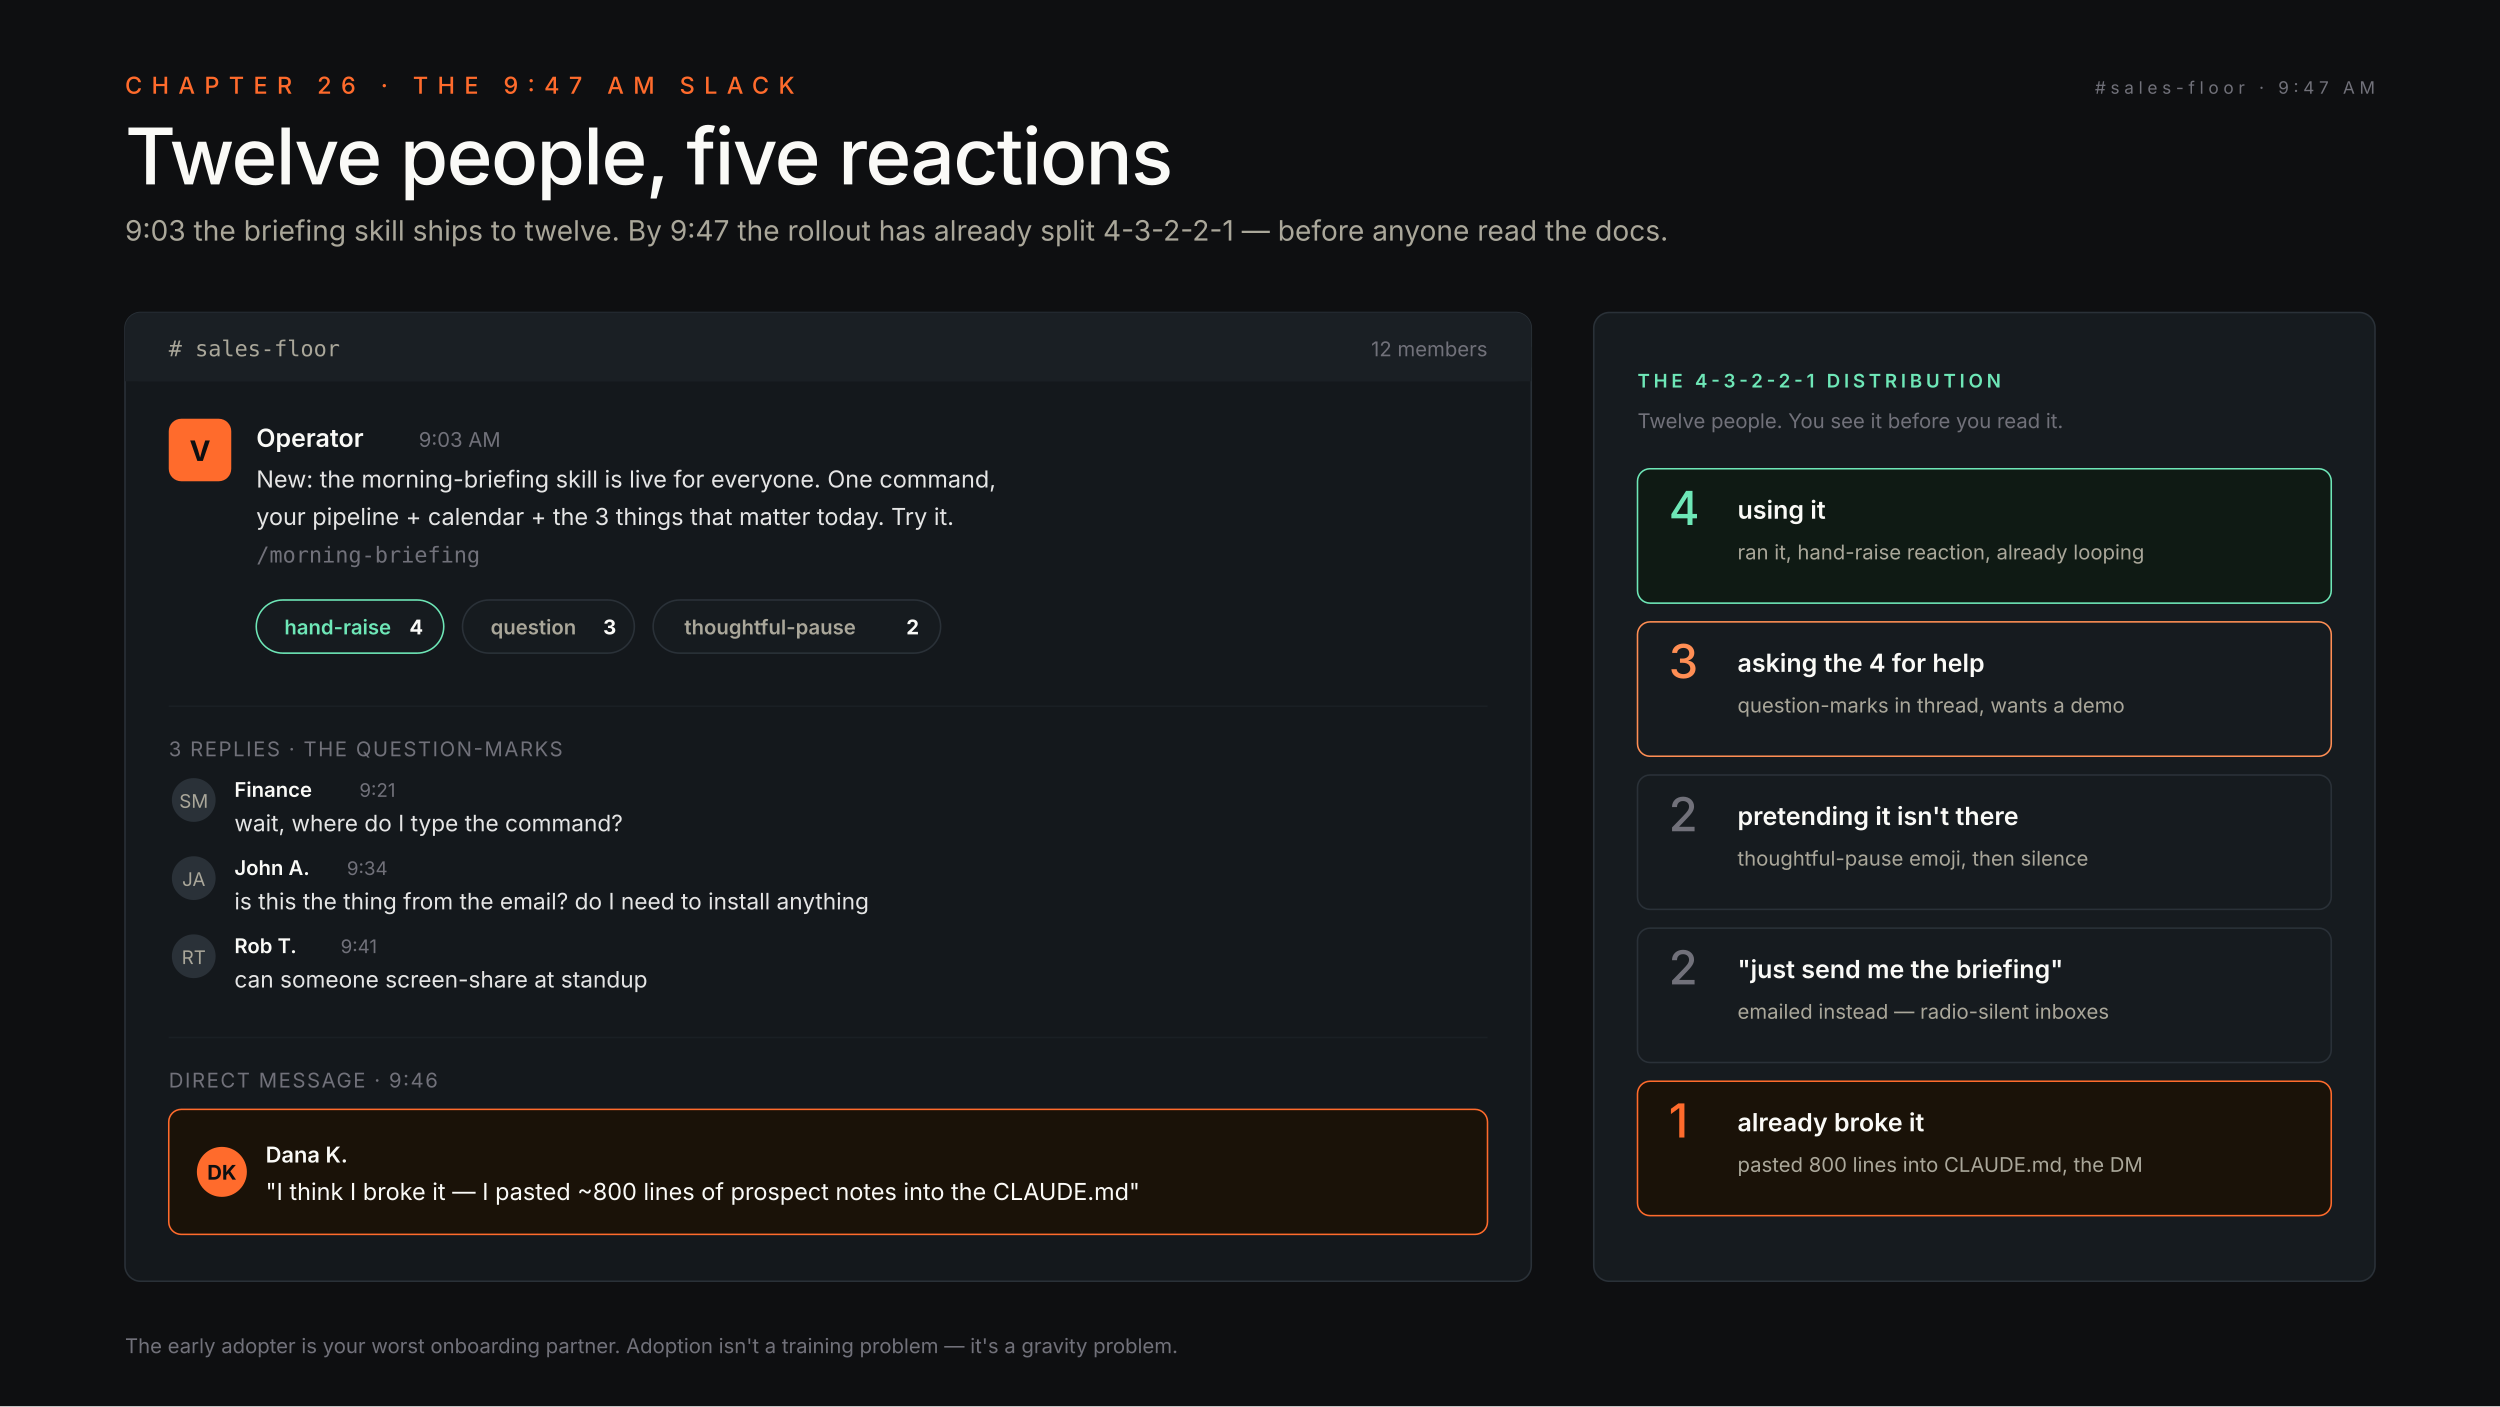
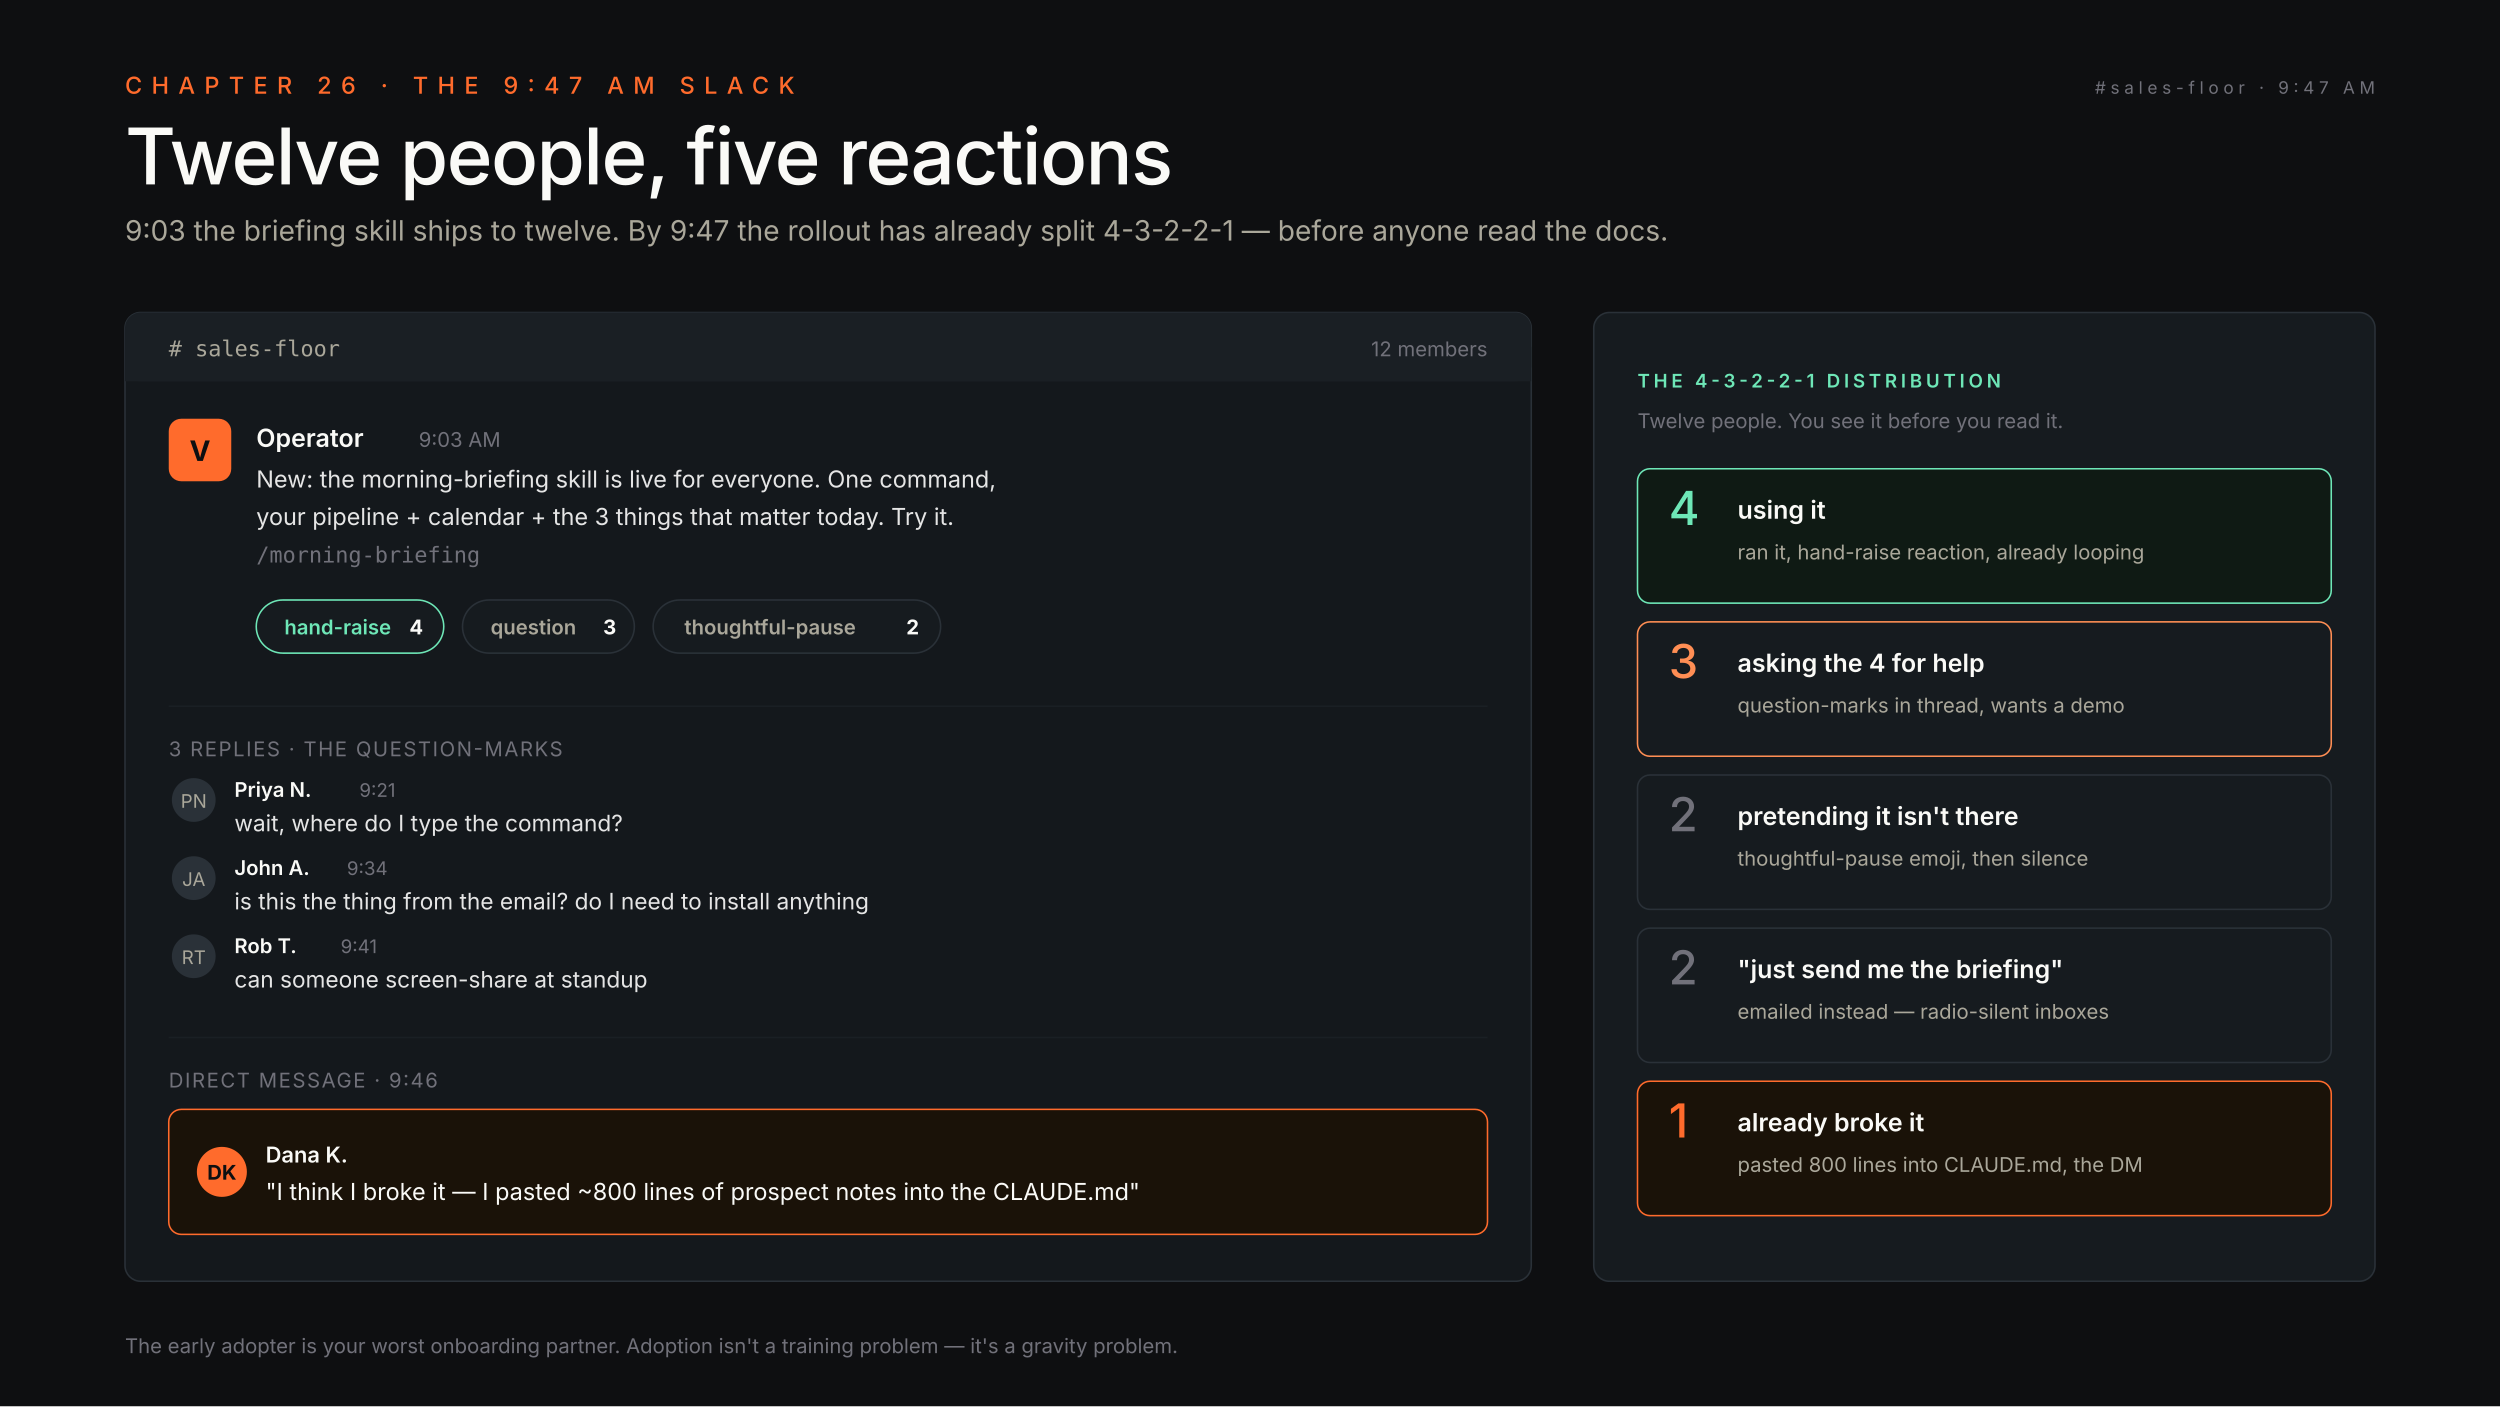
<svg xmlns="http://www.w3.org/2000/svg" viewBox="0 0 1600 900" width="1600" height="900" font-family="Inter, system-ui, sans-serif">
  <rect width="1600" height="900" fill="#0E0F11" />
  <text x="80" y="60" fill="#FF6B2C" font-size="15" letter-spacing="6" font-weight="500">CHAPTER 26 · THE 9:47 AM SLACK</text>
  <text x="80" y="118" fill="#FAFAF7" font-size="50" font-weight="500" font-family="Source Serif 4, Georgia, serif" letter-spacing="-1">Twelve people, five reactions</text>
  <text x="80" y="154" fill="#AAA79A" font-size="18">9:03 the briefing skill ships to twelve. By 9:47 the rollout has already split 4-3-2-2-1 — before anyone read the docs.</text>
  <text x="1520" y="60" fill="#71717A" font-size="11" letter-spacing="3" text-anchor="end">#sales-floor · 9:47 AM</text>
  <g transform="translate(80, 200)">
    <rect x="0" y="0" width="900" height="620" fill="#14181C" stroke="#2A3138" stroke-width="1" rx="10" />
    <rect x="0" y="0" width="900" height="44" fill="#1A1F24" rx="10" />
    <rect x="0" y="22" width="900" height="22" fill="#1A1F24" />
    <text x="28" y="28" fill="#AAA79A" font-size="14" font-family="JetBrains Mono, monospace"># sales-floor</text>
    <text x="872" y="28" fill="#71717A" font-size="13" text-anchor="end">12 members</text>
    <rect x="28" y="68" width="40" height="40" rx="8" fill="#FF6B2C" />
    <text x="48" y="95" fill="#0E0F11" font-size="18" font-weight="700" text-anchor="middle" font-family="Source Serif 4, Georgia, serif">V</text>
    <text x="84" y="86" fill="#FAFAF7" font-size="16" font-weight="600">Operator</text>
    <text x="188" y="86" fill="#71717A" font-size="13">9:03 AM</text>
    <text x="84" y="112" fill="#E5E5E5" font-size="15">New: the morning-briefing skill is live for everyone. One command,</text>
    <text x="84" y="136" fill="#E5E5E5" font-size="15">your pipeline + calendar + the 3 things that matter today. Try it.</text>
    <text x="84" y="160" fill="#71717A" font-size="14" font-family="JetBrains Mono, monospace">/morning-briefing</text>
    <g transform="translate(84, 184)">
      <rect x="0" y="0" width="120" height="34" rx="17" fill="#161B1F" stroke="#6EE7B7" stroke-width="1" />
      <text x="18" y="22" fill="#6EE7B7" font-size="13" font-weight="600">hand-raise</text>
      <text x="98" y="22" fill="#FAFAF7" font-size="13" font-weight="700">4</text>
      <rect x="132" y="0" width="110" height="34" rx="17" fill="#161B1F" stroke="#2A3138" stroke-width="1" />
      <text x="150" y="22" fill="#AAA79A" font-size="13" font-weight="600">question</text>
      <text x="222" y="22" fill="#FAFAF7" font-size="13" font-weight="700">3</text>
      <rect x="254" y="0" width="184" height="34" rx="17" fill="#161B1F" stroke="#2A3138" stroke-width="1" />
      <text x="274" y="22" fill="#AAA79A" font-size="13" font-weight="600">thoughtful-pause</text>
      <text x="416" y="22" fill="#FAFAF7" font-size="13" font-weight="700">2</text>
    </g>
    <line x1="28" y1="252" x2="872" y2="252" stroke="#1A1F24" stroke-width="1" />
    <text x="28" y="284" fill="#71717A" font-size="13" letter-spacing="1">3 REPLIES · THE QUESTION-MARKS</text>
    <g font-size="14.5">
      <circle cx="44" cy="312" r="14" fill="#2A3138" />
-       <text x="44" y="317" fill="#AAA79A" font-size="12" text-anchor="middle">SM</text>
-       <text x="70" y="310" fill="#FAFAF7" font-size="13" font-weight="600">Finance</text>
+       <text x="44" y="317" fill="#AAA79A" font-size="12" text-anchor="middle">PN</text>
+       <text x="70" y="310" fill="#FAFAF7" font-size="13" font-weight="600">Priya N.</text>
      <text x="150" y="310" fill="#71717A" font-size="12">9:21</text>
      <text x="70" y="332" fill="#E5E5E5">wait, where do I type the command?</text>
      <circle cx="44" cy="362" r="14" fill="#2A3138" />
      <text x="44" y="367" fill="#AAA79A" font-size="12" text-anchor="middle">JA</text>
      <text x="70" y="360" fill="#FAFAF7" font-size="13" font-weight="600">John A.</text>
      <text x="142" y="360" fill="#71717A" font-size="12">9:34</text>
      <text x="70" y="382" fill="#E5E5E5">is this the thing from the email? do I need to install anything</text>
      <circle cx="44" cy="412" r="14" fill="#2A3138" />
      <text x="44" y="417" fill="#AAA79A" font-size="12" text-anchor="middle">RT</text>
      <text x="70" y="410" fill="#FAFAF7" font-size="13" font-weight="600">Rob T.</text>
      <text x="138" y="410" fill="#71717A" font-size="12">9:41</text>
      <text x="70" y="432" fill="#E5E5E5">can someone screen-share at standup</text>
    </g>
    <line x1="28" y1="464" x2="872" y2="464" stroke="#1A1F24" stroke-width="1" />
    <text x="28" y="496" fill="#71717A" font-size="13" letter-spacing="1">DIRECT MESSAGE · 9:46</text>
    <rect x="28" y="510" width="844" height="80" rx="8" fill="#1A1208" stroke="#FF6B2C" stroke-width="1" />
    <circle cx="62" cy="550" r="16" fill="#FF6B2C" />
    <text x="62" y="555" fill="#0E0F11" font-size="13" font-weight="700" text-anchor="middle">DK</text>
    <text x="90" y="544" fill="#FAFAF7" font-size="14" font-weight="600">Dana K.</text>
    <text x="90" y="568" fill="#FAFAF7" font-size="15">"I think I broke it — I pasted ~800 lines of prospect notes into the CLAUDE.md"</text>
  </g>
  <g transform="translate(1020, 200)">
    <rect x="0" y="0" width="500" height="620" fill="#161B1F" stroke="#2A3138" stroke-width="1" rx="10" />
    <text x="28" y="48" fill="#6EE7B7" font-size="12" letter-spacing="2.4" font-weight="600">THE 4-3-2-2-1 DISTRIBUTION</text>
    <text x="28" y="74" fill="#71717A" font-size="13">Twelve people. You see it before you read it.</text>
    <g transform="translate(28, 100)">
      <rect x="0" y="0" width="444" height="86" rx="8" fill="#0F1A14" stroke="#6EE7B7" stroke-width="1" />
      <text x="20" y="36" fill="#6EE7B7" font-size="30" font-weight="500" font-family="Source Serif 4, Georgia, serif">4</text>
      <text x="64" y="32" fill="#FAFAF7" font-size="16" font-weight="600">using it</text>
      <text x="64" y="58" fill="#AAA79A" font-size="13">ran it, hand-raise reaction, already looping</text>
      <rect x="0" y="98" width="444" height="86" rx="8" fill="#161B1F" stroke="#FF8E54" stroke-width="1" />
      <text x="20" y="134" fill="#FF8E54" font-size="30" font-weight="500" font-family="Source Serif 4, Georgia, serif">3</text>
      <text x="64" y="130" fill="#FAFAF7" font-size="16" font-weight="600">asking the 4 for help</text>
      <text x="64" y="156" fill="#AAA79A" font-size="13">question-marks in thread, wants a demo</text>
      <rect x="0" y="196" width="444" height="86" rx="8" fill="#161B1F" stroke="#2A3138" stroke-width="1" />
      <text x="20" y="232" fill="#71717A" font-size="30" font-weight="500" font-family="Source Serif 4, Georgia, serif">2</text>
      <text x="64" y="228" fill="#FAFAF7" font-size="16" font-weight="600">pretending it isn't there</text>
      <text x="64" y="254" fill="#AAA79A" font-size="13">thoughtful-pause emoji, then silence</text>
      <rect x="0" y="294" width="444" height="86" rx="8" fill="#161B1F" stroke="#2A3138" stroke-width="1" />
      <text x="20" y="330" fill="#71717A" font-size="30" font-weight="500" font-family="Source Serif 4, Georgia, serif">2</text>
      <text x="64" y="326" fill="#FAFAF7" font-size="16" font-weight="600">"just send me the briefing"</text>
      <text x="64" y="352" fill="#AAA79A" font-size="13">emailed instead — radio-silent inboxes</text>
      <rect x="0" y="392" width="444" height="86" rx="8" fill="#1A1208" stroke="#FF6B2C" stroke-width="1" />
      <text x="20" y="428" fill="#FF6B2C" font-size="30" font-weight="500" font-family="Source Serif 4, Georgia, serif">1</text>
      <text x="64" y="424" fill="#FAFAF7" font-size="16" font-weight="600">already broke it</text>
      <text x="64" y="450" fill="#AAA79A" font-size="13">pasted 800 lines into CLAUDE.md, the DM</text>
    </g>
  </g>
  <text x="80" y="866" fill="#71717A" font-size="13">The early adopter is your worst onboarding partner. Adoption isn't a training problem — it's a gravity problem.</text>
</svg>
